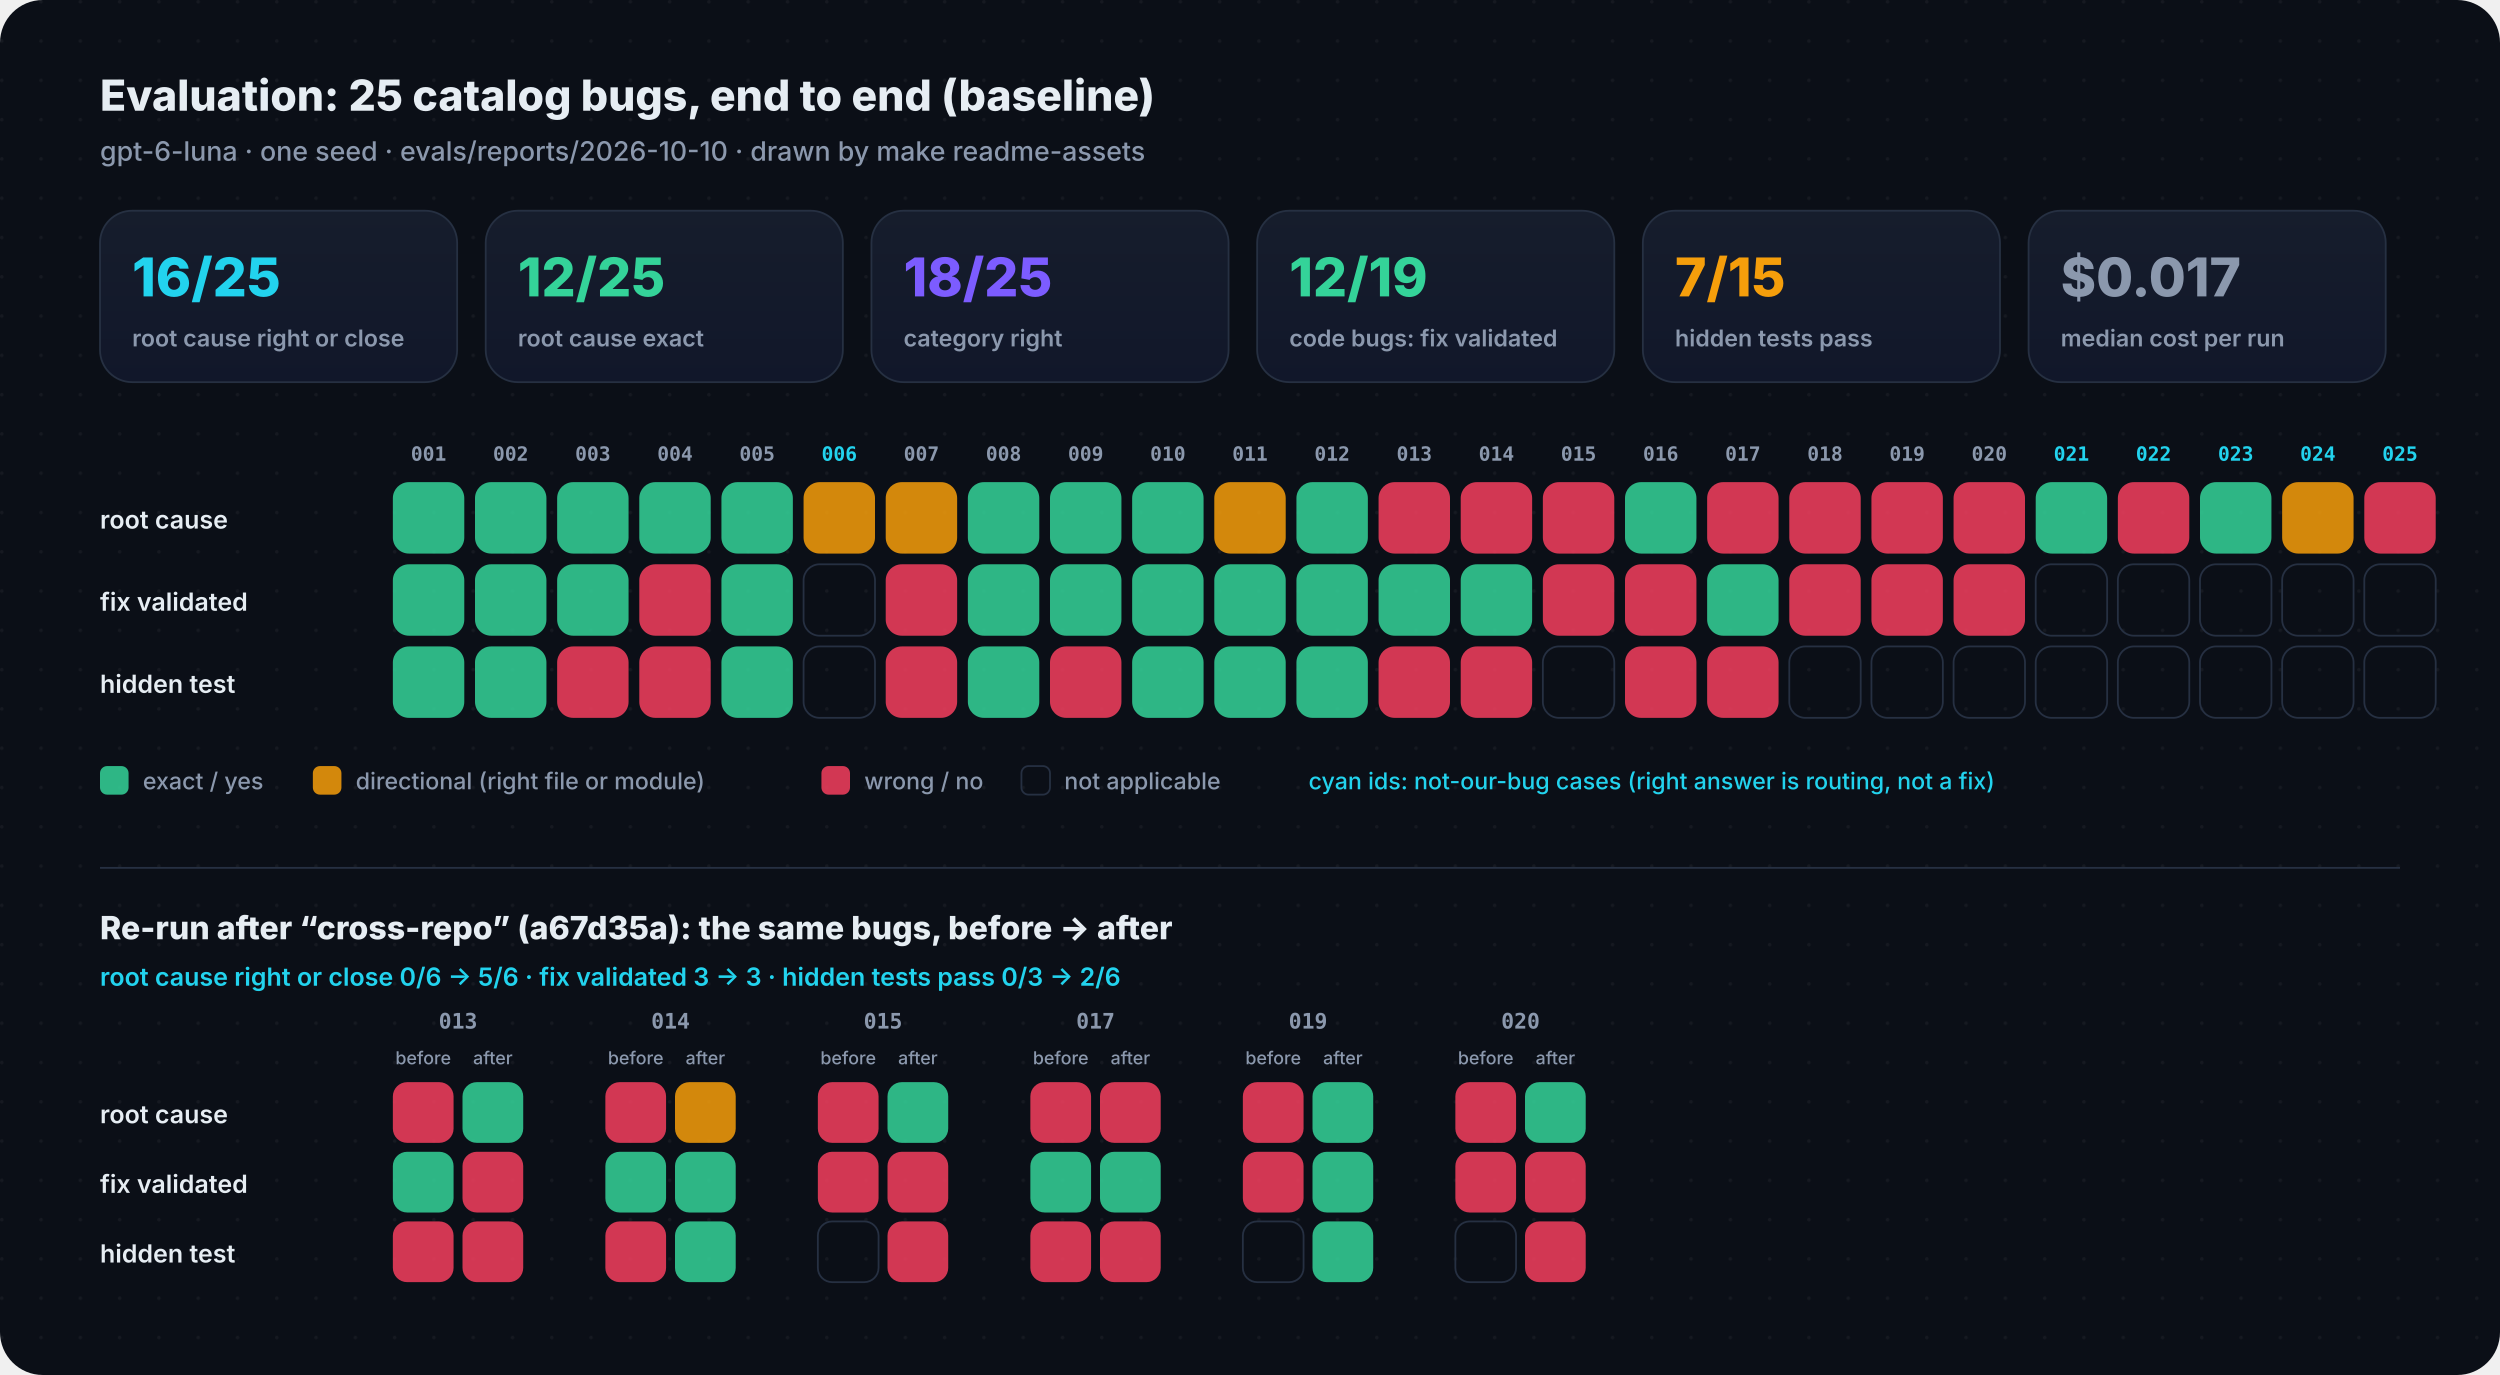
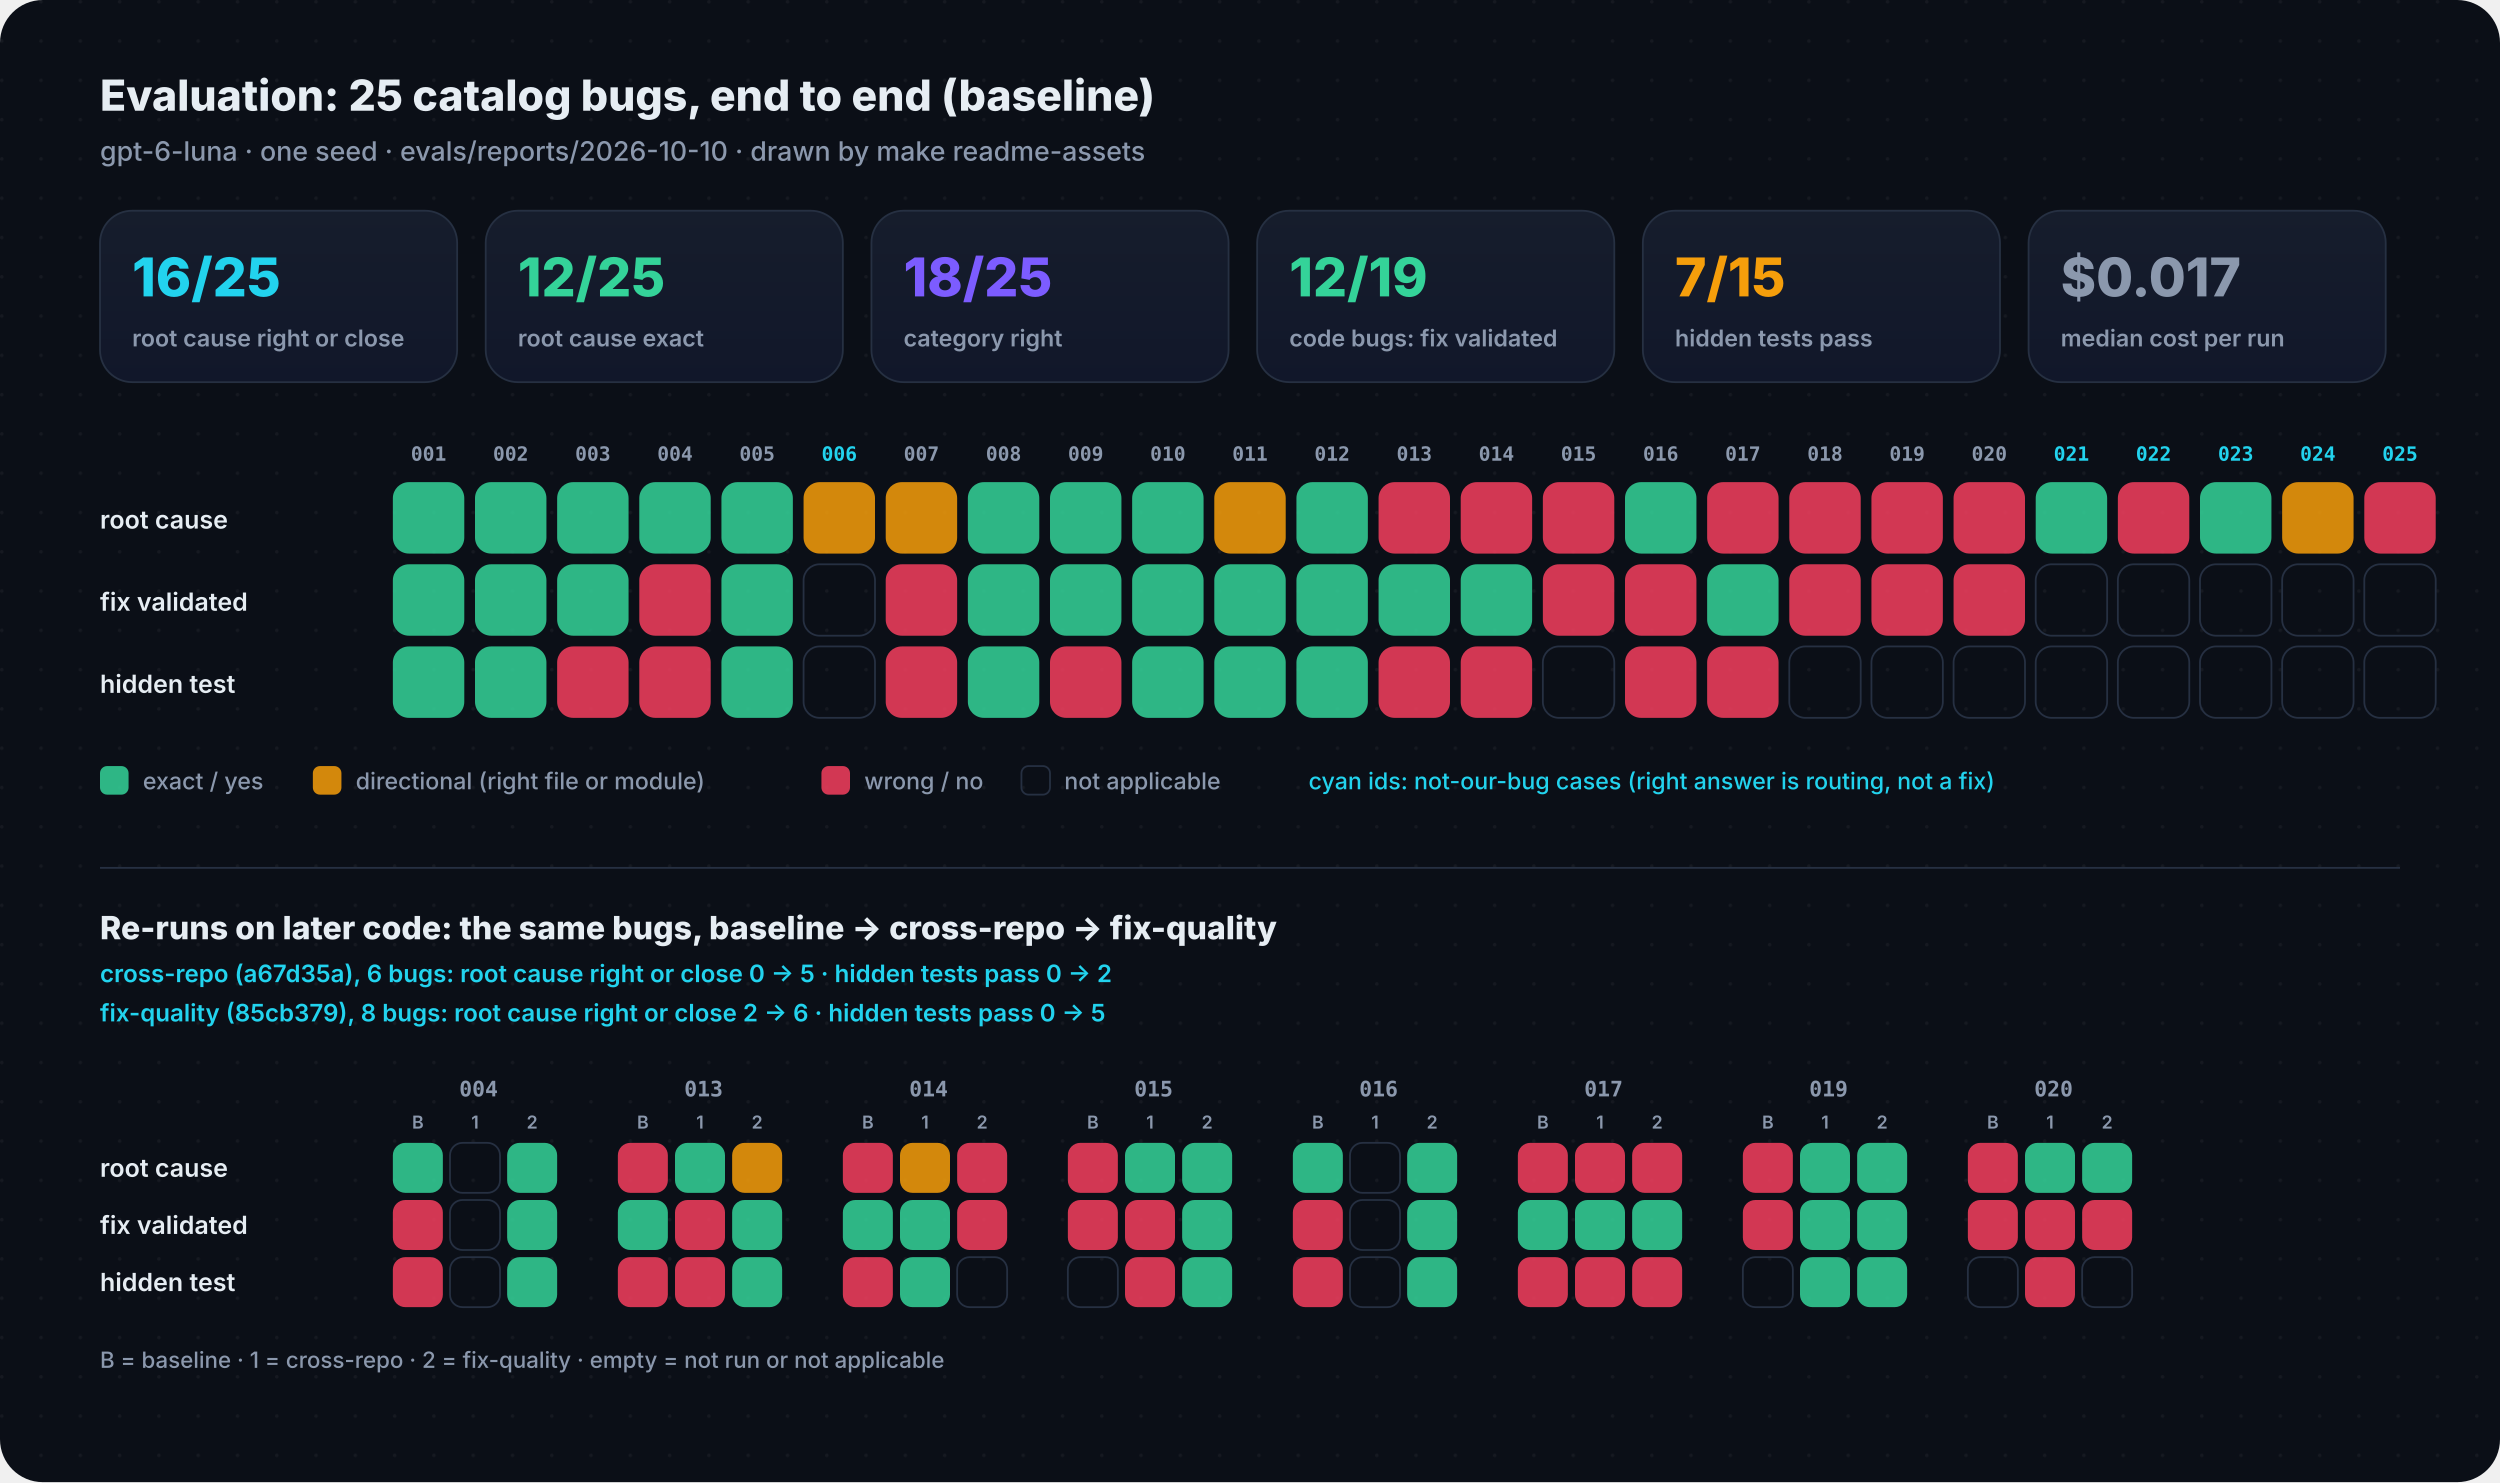
- <svg xmlns="http://www.w3.org/2000/svg" width="1400" height="770" viewBox="0 0 1400 770" role="img">
+ <svg xmlns="http://www.w3.org/2000/svg" width="1400" height="830" viewBox="0 0 1400 830" role="img">
  <style>@keyframes dash{to{stroke-dashoffset:-28}} .flow{stroke-dasharray:6 8;animation:dash 1.1s linear infinite}@keyframes pulse{0%,100%{opacity:.35}50%{opacity:1}} .pulse{animation:pulse 2.4s ease-in-out infinite}</style>
  <defs>
    <marker id="ah" viewBox="0 0 10 10" refX="9" refY="5" markerWidth="6" markerHeight="6" orient="auto">
      <path d="M0 1.5L8.5 5L0 8.5z" fill="#3A4560" />
    </marker>
    <pattern id="dots" width="22" height="22" patternUnits="userSpaceOnUse">
      <circle cx="1" cy="1" r="1" fill="#FFFFFF" fill-opacity=".045" />
    </pattern>
    <linearGradient id="cardg" x1="0" y1="0" x2="0" y2="1">
      <stop offset="0" stop-color="#161D2C" />
      <stop offset="1" stop-color="#11172A" />
    </linearGradient>
  </defs>
-   <rect width="1400" height="770" rx="24" fill="#0B0F17" />
-   <rect width="1400" height="770" rx="24" fill="url(#dots)" />
+   <rect width="1400" height="830" rx="24" fill="#0B0F17" />
+   <rect width="1400" height="830" rx="24" fill="url(#dots)" />
  <text x="56" y="62" font-family="Inter, -apple-system, BlinkMacSystemFont, 'Segoe UI', Helvetica, Arial, sans-serif" font-size="24" font-weight="800" fill="#E6EDF3" text-anchor="start">Evaluation: 25 catalog bugs, end to end (baseline)</text>
  <text x="56" y="90" font-family="Inter, -apple-system, BlinkMacSystemFont, 'Segoe UI', Helvetica, Arial, sans-serif" font-size="15" font-weight="500" fill="#8B98AD" text-anchor="start">gpt-6-luna · one seed · evals/reports/2026-10-10 · drawn by make readme-assets</text>
  <rect x="56" y="118" width="200" height="96" rx="18" fill="url(#cardg)" stroke="#263042" />
  <text x="74" y="166" font-family="Inter, -apple-system, BlinkMacSystemFont, 'Segoe UI', Helvetica, Arial, sans-serif" font-size="30" font-weight="800" fill="#22D3EE" text-anchor="start">16/25</text>
  <text x="74" y="194" font-family="Inter, -apple-system, BlinkMacSystemFont, 'Segoe UI', Helvetica, Arial, sans-serif" font-size="13" font-weight="600" fill="#8B98AD" text-anchor="start">root cause right or close</text>
  <rect x="272" y="118" width="200" height="96" rx="18" fill="url(#cardg)" stroke="#263042" />
  <text x="290" y="166" font-family="Inter, -apple-system, BlinkMacSystemFont, 'Segoe UI', Helvetica, Arial, sans-serif" font-size="30" font-weight="800" fill="#34D399" text-anchor="start">12/25</text>
  <text x="290" y="194" font-family="Inter, -apple-system, BlinkMacSystemFont, 'Segoe UI', Helvetica, Arial, sans-serif" font-size="13" font-weight="600" fill="#8B98AD" text-anchor="start">root cause exact</text>
  <rect x="488" y="118" width="200" height="96" rx="18" fill="url(#cardg)" stroke="#263042" />
  <text x="506" y="166" font-family="Inter, -apple-system, BlinkMacSystemFont, 'Segoe UI', Helvetica, Arial, sans-serif" font-size="30" font-weight="800" fill="#7C5CFF" text-anchor="start">18/25</text>
  <text x="506" y="194" font-family="Inter, -apple-system, BlinkMacSystemFont, 'Segoe UI', Helvetica, Arial, sans-serif" font-size="13" font-weight="600" fill="#8B98AD" text-anchor="start">category right</text>
  <rect x="704" y="118" width="200" height="96" rx="18" fill="url(#cardg)" stroke="#263042" />
  <text x="722" y="166" font-family="Inter, -apple-system, BlinkMacSystemFont, 'Segoe UI', Helvetica, Arial, sans-serif" font-size="30" font-weight="800" fill="#34D399" text-anchor="start">12/19</text>
  <text x="722" y="194" font-family="Inter, -apple-system, BlinkMacSystemFont, 'Segoe UI', Helvetica, Arial, sans-serif" font-size="13" font-weight="600" fill="#8B98AD" text-anchor="start">code bugs: fix validated</text>
  <rect x="920" y="118" width="200" height="96" rx="18" fill="url(#cardg)" stroke="#263042" />
  <text x="938" y="166" font-family="Inter, -apple-system, BlinkMacSystemFont, 'Segoe UI', Helvetica, Arial, sans-serif" font-size="30" font-weight="800" fill="#F59E0B" text-anchor="start">7/15</text>
  <text x="938" y="194" font-family="Inter, -apple-system, BlinkMacSystemFont, 'Segoe UI', Helvetica, Arial, sans-serif" font-size="13" font-weight="600" fill="#8B98AD" text-anchor="start">hidden tests pass</text>
  <rect x="1136" y="118" width="200" height="96" rx="18" fill="url(#cardg)" stroke="#263042" />
  <text x="1154" y="166" font-family="Inter, -apple-system, BlinkMacSystemFont, 'Segoe UI', Helvetica, Arial, sans-serif" font-size="30" font-weight="800" fill="#8B98AD" text-anchor="start">$0.017</text>
  <text x="1154" y="194" font-family="Inter, -apple-system, BlinkMacSystemFont, 'Segoe UI', Helvetica, Arial, sans-serif" font-size="13" font-weight="600" fill="#8B98AD" text-anchor="start">median cost per run</text>
  <text x="56" y="296" font-family="Inter, -apple-system, BlinkMacSystemFont, 'Segoe UI', Helvetica, Arial, sans-serif" font-size="14" font-weight="600" fill="#E6EDF3" text-anchor="start">root cause</text>
  <text x="56" y="342" font-family="Inter, -apple-system, BlinkMacSystemFont, 'Segoe UI', Helvetica, Arial, sans-serif" font-size="14" font-weight="600" fill="#E6EDF3" text-anchor="start">fix validated</text>
  <text x="56" y="388" font-family="Inter, -apple-system, BlinkMacSystemFont, 'Segoe UI', Helvetica, Arial, sans-serif" font-size="14" font-weight="600" fill="#E6EDF3" text-anchor="start">hidden test</text>
  <text x="240.0" y="258" font-family="'JetBrains Mono', SFMono-Regular, Menlo, Consolas, monospace" font-size="11" font-weight="600" fill="#8B98AD" text-anchor="middle">001</text>
  <rect x="220" y="270" width="40" height="40" rx="9" fill="#34D399" fill-opacity=".85" />
  <rect x="220" y="316" width="40" height="40" rx="9" fill="#34D399" fill-opacity=".85" />
  <rect x="220" y="362" width="40" height="40" rx="9" fill="#34D399" fill-opacity=".85" />
  <text x="286.0" y="258" font-family="'JetBrains Mono', SFMono-Regular, Menlo, Consolas, monospace" font-size="11" font-weight="600" fill="#8B98AD" text-anchor="middle">002</text>
  <rect x="266" y="270" width="40" height="40" rx="9" fill="#34D399" fill-opacity=".85" />
  <rect x="266" y="316" width="40" height="40" rx="9" fill="#34D399" fill-opacity=".85" />
  <rect x="266" y="362" width="40" height="40" rx="9" fill="#34D399" fill-opacity=".85" />
  <text x="332.0" y="258" font-family="'JetBrains Mono', SFMono-Regular, Menlo, Consolas, monospace" font-size="11" font-weight="600" fill="#8B98AD" text-anchor="middle">003</text>
  <rect x="312" y="270" width="40" height="40" rx="9" fill="#34D399" fill-opacity=".85" />
  <rect x="312" y="316" width="40" height="40" rx="9" fill="#34D399" fill-opacity=".85" />
  <rect x="312" y="362" width="40" height="40" rx="9" fill="#F43F5E" fill-opacity=".85" />
  <text x="378.0" y="258" font-family="'JetBrains Mono', SFMono-Regular, Menlo, Consolas, monospace" font-size="11" font-weight="600" fill="#8B98AD" text-anchor="middle">004</text>
  <rect x="358" y="270" width="40" height="40" rx="9" fill="#34D399" fill-opacity=".85" />
  <rect x="358" y="316" width="40" height="40" rx="9" fill="#F43F5E" fill-opacity=".85" />
  <rect x="358" y="362" width="40" height="40" rx="9" fill="#F43F5E" fill-opacity=".85" />
  <text x="424.0" y="258" font-family="'JetBrains Mono', SFMono-Regular, Menlo, Consolas, monospace" font-size="11" font-weight="600" fill="#8B98AD" text-anchor="middle">005</text>
  <rect x="404" y="270" width="40" height="40" rx="9" fill="#34D399" fill-opacity=".85" />
  <rect x="404" y="316" width="40" height="40" rx="9" fill="#34D399" fill-opacity=".85" />
  <rect x="404" y="362" width="40" height="40" rx="9" fill="#34D399" fill-opacity=".85" />
  <text x="470.0" y="258" font-family="'JetBrains Mono', SFMono-Regular, Menlo, Consolas, monospace" font-size="11" font-weight="600" fill="#22D3EE" text-anchor="middle">006</text>
  <rect x="450" y="270" width="40" height="40" rx="9" fill="#F59E0B" fill-opacity=".85" />
  <rect x="450" y="316" width="40" height="40" rx="9" fill="none" stroke="#263042" />
  <rect x="450" y="362" width="40" height="40" rx="9" fill="none" stroke="#263042" />
  <text x="516.0" y="258" font-family="'JetBrains Mono', SFMono-Regular, Menlo, Consolas, monospace" font-size="11" font-weight="600" fill="#8B98AD" text-anchor="middle">007</text>
  <rect x="496" y="270" width="40" height="40" rx="9" fill="#F59E0B" fill-opacity=".85" />
  <rect x="496" y="316" width="40" height="40" rx="9" fill="#F43F5E" fill-opacity=".85" />
  <rect x="496" y="362" width="40" height="40" rx="9" fill="#F43F5E" fill-opacity=".85" />
  <text x="562.0" y="258" font-family="'JetBrains Mono', SFMono-Regular, Menlo, Consolas, monospace" font-size="11" font-weight="600" fill="#8B98AD" text-anchor="middle">008</text>
  <rect x="542" y="270" width="40" height="40" rx="9" fill="#34D399" fill-opacity=".85" />
  <rect x="542" y="316" width="40" height="40" rx="9" fill="#34D399" fill-opacity=".85" />
  <rect x="542" y="362" width="40" height="40" rx="9" fill="#34D399" fill-opacity=".85" />
  <text x="608.0" y="258" font-family="'JetBrains Mono', SFMono-Regular, Menlo, Consolas, monospace" font-size="11" font-weight="600" fill="#8B98AD" text-anchor="middle">009</text>
  <rect x="588" y="270" width="40" height="40" rx="9" fill="#34D399" fill-opacity=".85" />
  <rect x="588" y="316" width="40" height="40" rx="9" fill="#34D399" fill-opacity=".85" />
  <rect x="588" y="362" width="40" height="40" rx="9" fill="#F43F5E" fill-opacity=".85" />
  <text x="654.0" y="258" font-family="'JetBrains Mono', SFMono-Regular, Menlo, Consolas, monospace" font-size="11" font-weight="600" fill="#8B98AD" text-anchor="middle">010</text>
  <rect x="634" y="270" width="40" height="40" rx="9" fill="#34D399" fill-opacity=".85" />
  <rect x="634" y="316" width="40" height="40" rx="9" fill="#34D399" fill-opacity=".85" />
  <rect x="634" y="362" width="40" height="40" rx="9" fill="#34D399" fill-opacity=".85" />
  <text x="700.0" y="258" font-family="'JetBrains Mono', SFMono-Regular, Menlo, Consolas, monospace" font-size="11" font-weight="600" fill="#8B98AD" text-anchor="middle">011</text>
  <rect x="680" y="270" width="40" height="40" rx="9" fill="#F59E0B" fill-opacity=".85" />
  <rect x="680" y="316" width="40" height="40" rx="9" fill="#34D399" fill-opacity=".85" />
  <rect x="680" y="362" width="40" height="40" rx="9" fill="#34D399" fill-opacity=".85" />
  <text x="746.0" y="258" font-family="'JetBrains Mono', SFMono-Regular, Menlo, Consolas, monospace" font-size="11" font-weight="600" fill="#8B98AD" text-anchor="middle">012</text>
  <rect x="726" y="270" width="40" height="40" rx="9" fill="#34D399" fill-opacity=".85" />
  <rect x="726" y="316" width="40" height="40" rx="9" fill="#34D399" fill-opacity=".85" />
  <rect x="726" y="362" width="40" height="40" rx="9" fill="#34D399" fill-opacity=".85" />
  <text x="792.0" y="258" font-family="'JetBrains Mono', SFMono-Regular, Menlo, Consolas, monospace" font-size="11" font-weight="600" fill="#8B98AD" text-anchor="middle">013</text>
  <rect x="772" y="270" width="40" height="40" rx="9" fill="#F43F5E" fill-opacity=".85" />
  <rect x="772" y="316" width="40" height="40" rx="9" fill="#34D399" fill-opacity=".85" />
  <rect x="772" y="362" width="40" height="40" rx="9" fill="#F43F5E" fill-opacity=".85" />
  <text x="838.0" y="258" font-family="'JetBrains Mono', SFMono-Regular, Menlo, Consolas, monospace" font-size="11" font-weight="600" fill="#8B98AD" text-anchor="middle">014</text>
  <rect x="818" y="270" width="40" height="40" rx="9" fill="#F43F5E" fill-opacity=".85" />
  <rect x="818" y="316" width="40" height="40" rx="9" fill="#34D399" fill-opacity=".85" />
  <rect x="818" y="362" width="40" height="40" rx="9" fill="#F43F5E" fill-opacity=".85" />
  <text x="884.0" y="258" font-family="'JetBrains Mono', SFMono-Regular, Menlo, Consolas, monospace" font-size="11" font-weight="600" fill="#8B98AD" text-anchor="middle">015</text>
  <rect x="864" y="270" width="40" height="40" rx="9" fill="#F43F5E" fill-opacity=".85" />
  <rect x="864" y="316" width="40" height="40" rx="9" fill="#F43F5E" fill-opacity=".85" />
  <rect x="864" y="362" width="40" height="40" rx="9" fill="none" stroke="#263042" />
  <text x="930.0" y="258" font-family="'JetBrains Mono', SFMono-Regular, Menlo, Consolas, monospace" font-size="11" font-weight="600" fill="#8B98AD" text-anchor="middle">016</text>
  <rect x="910" y="270" width="40" height="40" rx="9" fill="#34D399" fill-opacity=".85" />
  <rect x="910" y="316" width="40" height="40" rx="9" fill="#F43F5E" fill-opacity=".85" />
  <rect x="910" y="362" width="40" height="40" rx="9" fill="#F43F5E" fill-opacity=".85" />
  <text x="976.0" y="258" font-family="'JetBrains Mono', SFMono-Regular, Menlo, Consolas, monospace" font-size="11" font-weight="600" fill="#8B98AD" text-anchor="middle">017</text>
  <rect x="956" y="270" width="40" height="40" rx="9" fill="#F43F5E" fill-opacity=".85" />
  <rect x="956" y="316" width="40" height="40" rx="9" fill="#34D399" fill-opacity=".85" />
  <rect x="956" y="362" width="40" height="40" rx="9" fill="#F43F5E" fill-opacity=".85" />
  <text x="1022.0" y="258" font-family="'JetBrains Mono', SFMono-Regular, Menlo, Consolas, monospace" font-size="11" font-weight="600" fill="#8B98AD" text-anchor="middle">018</text>
  <rect x="1002" y="270" width="40" height="40" rx="9" fill="#F43F5E" fill-opacity=".85" />
  <rect x="1002" y="316" width="40" height="40" rx="9" fill="#F43F5E" fill-opacity=".85" />
  <rect x="1002" y="362" width="40" height="40" rx="9" fill="none" stroke="#263042" />
  <text x="1068.0" y="258" font-family="'JetBrains Mono', SFMono-Regular, Menlo, Consolas, monospace" font-size="11" font-weight="600" fill="#8B98AD" text-anchor="middle">019</text>
  <rect x="1048" y="270" width="40" height="40" rx="9" fill="#F43F5E" fill-opacity=".85" />
  <rect x="1048" y="316" width="40" height="40" rx="9" fill="#F43F5E" fill-opacity=".85" />
  <rect x="1048" y="362" width="40" height="40" rx="9" fill="none" stroke="#263042" />
  <text x="1114.0" y="258" font-family="'JetBrains Mono', SFMono-Regular, Menlo, Consolas, monospace" font-size="11" font-weight="600" fill="#8B98AD" text-anchor="middle">020</text>
  <rect x="1094" y="270" width="40" height="40" rx="9" fill="#F43F5E" fill-opacity=".85" />
  <rect x="1094" y="316" width="40" height="40" rx="9" fill="#F43F5E" fill-opacity=".85" />
  <rect x="1094" y="362" width="40" height="40" rx="9" fill="none" stroke="#263042" />
  <text x="1160.0" y="258" font-family="'JetBrains Mono', SFMono-Regular, Menlo, Consolas, monospace" font-size="11" font-weight="600" fill="#22D3EE" text-anchor="middle">021</text>
  <rect x="1140" y="270" width="40" height="40" rx="9" fill="#34D399" fill-opacity=".85" />
  <rect x="1140" y="316" width="40" height="40" rx="9" fill="none" stroke="#263042" />
  <rect x="1140" y="362" width="40" height="40" rx="9" fill="none" stroke="#263042" />
  <text x="1206.0" y="258" font-family="'JetBrains Mono', SFMono-Regular, Menlo, Consolas, monospace" font-size="11" font-weight="600" fill="#22D3EE" text-anchor="middle">022</text>
  <rect x="1186" y="270" width="40" height="40" rx="9" fill="#F43F5E" fill-opacity=".85" />
  <rect x="1186" y="316" width="40" height="40" rx="9" fill="none" stroke="#263042" />
  <rect x="1186" y="362" width="40" height="40" rx="9" fill="none" stroke="#263042" />
  <text x="1252.0" y="258" font-family="'JetBrains Mono', SFMono-Regular, Menlo, Consolas, monospace" font-size="11" font-weight="600" fill="#22D3EE" text-anchor="middle">023</text>
  <rect x="1232" y="270" width="40" height="40" rx="9" fill="#34D399" fill-opacity=".85" />
  <rect x="1232" y="316" width="40" height="40" rx="9" fill="none" stroke="#263042" />
  <rect x="1232" y="362" width="40" height="40" rx="9" fill="none" stroke="#263042" />
  <text x="1298.0" y="258" font-family="'JetBrains Mono', SFMono-Regular, Menlo, Consolas, monospace" font-size="11" font-weight="600" fill="#22D3EE" text-anchor="middle">024</text>
  <rect x="1278" y="270" width="40" height="40" rx="9" fill="#F59E0B" fill-opacity=".85" />
  <rect x="1278" y="316" width="40" height="40" rx="9" fill="none" stroke="#263042" />
  <rect x="1278" y="362" width="40" height="40" rx="9" fill="none" stroke="#263042" />
  <text x="1344.0" y="258" font-family="'JetBrains Mono', SFMono-Regular, Menlo, Consolas, monospace" font-size="11" font-weight="600" fill="#22D3EE" text-anchor="middle">025</text>
  <rect x="1324" y="270" width="40" height="40" rx="9" fill="#F43F5E" fill-opacity=".85" />
  <rect x="1324" y="316" width="40" height="40" rx="9" fill="none" stroke="#263042" />
  <rect x="1324" y="362" width="40" height="40" rx="9" fill="none" stroke="#263042" />
  <rect x="56" y="429" width="16" height="16" rx="4" fill="#34D399" fill-opacity=".85" />
  <text x="80" y="442" font-family="Inter, -apple-system, BlinkMacSystemFont, 'Segoe UI', Helvetica, Arial, sans-serif" font-size="13" font-weight="500" fill="#8B98AD" text-anchor="start">exact / yes</text>
  <rect x="175.2" y="429" width="16" height="16" rx="4" fill="#F59E0B" fill-opacity=".85" />
  <text x="199.2" y="442" font-family="Inter, -apple-system, BlinkMacSystemFont, 'Segoe UI', Helvetica, Arial, sans-serif" font-size="13" font-weight="500" fill="#8B98AD" text-anchor="start">directional (right file or module)</text>
  <rect x="460.0" y="429" width="16" height="16" rx="4" fill="#F43F5E" fill-opacity=".85" />
  <text x="484.0" y="442" font-family="Inter, -apple-system, BlinkMacSystemFont, 'Segoe UI', Helvetica, Arial, sans-serif" font-size="13" font-weight="500" fill="#8B98AD" text-anchor="start">wrong / no</text>
  <rect x="572.0" y="429" width="16" height="16" rx="4" fill="none" stroke="#263042" />
  <text x="596.0" y="442" font-family="Inter, -apple-system, BlinkMacSystemFont, 'Segoe UI', Helvetica, Arial, sans-serif" font-size="13" font-weight="500" fill="#8B98AD" text-anchor="start">not applicable</text>
  <text x="732.8" y="442" font-family="Inter, -apple-system, BlinkMacSystemFont, 'Segoe UI', Helvetica, Arial, sans-serif" font-size="13" font-weight="500" fill="#22D3EE" text-anchor="start">cyan ids: not-our-bug cases (right answer is routing, not a fix)</text>
  <line x1="56" y1="486" x2="1344" y2="486" stroke="#263042" />
-   <text x="56" y="526" font-family="Inter, -apple-system, BlinkMacSystemFont, 'Segoe UI', Helvetica, Arial, sans-serif" font-size="18" font-weight="800" fill="#E6EDF3" text-anchor="start">Re-run after “cross-repo” (a67d35a): the same bugs, before → after</text>
-   <text x="56" y="552" font-family="Inter, -apple-system, BlinkMacSystemFont, 'Segoe UI', Helvetica, Arial, sans-serif" font-size="14" font-weight="600" fill="#22D3EE" text-anchor="start">root cause right or close 0/6 → 5/6  ·  fix validated 3 → 3  ·  hidden tests pass 0/3 → 2/6</text>
-   <text x="56" y="629" font-family="Inter, -apple-system, BlinkMacSystemFont, 'Segoe UI', Helvetica, Arial, sans-serif" font-size="14" font-weight="600" fill="#E6EDF3" text-anchor="start">root cause</text>
-   <text x="56" y="668" font-family="Inter, -apple-system, BlinkMacSystemFont, 'Segoe UI', Helvetica, Arial, sans-serif" font-size="14" font-weight="600" fill="#E6EDF3" text-anchor="start">fix validated</text>
-   <text x="56" y="707" font-family="Inter, -apple-system, BlinkMacSystemFont, 'Segoe UI', Helvetica, Arial, sans-serif" font-size="14" font-weight="600" fill="#E6EDF3" text-anchor="start">hidden test</text>
-   <text x="256.5" y="576" font-family="'JetBrains Mono', SFMono-Regular, Menlo, Consolas, monospace" font-size="12" font-weight="700" fill="#8B98AD" text-anchor="middle">013</text>
-   <text x="237.0" y="596" font-family="Inter, -apple-system, BlinkMacSystemFont, 'Segoe UI', Helvetica, Arial, sans-serif" font-size="10" font-weight="500" fill="#8B98AD" text-anchor="middle">before</text>
-   <text x="276.0" y="596" font-family="Inter, -apple-system, BlinkMacSystemFont, 'Segoe UI', Helvetica, Arial, sans-serif" font-size="10" font-weight="500" fill="#8B98AD" text-anchor="middle">after</text>
-   <rect x="220" y="606" width="34" height="34" rx="8" fill="#F43F5E" fill-opacity=".85" />
-   <rect x="220" y="645" width="34" height="34" rx="8" fill="#34D399" fill-opacity=".85" />
-   <rect x="220" y="684" width="34" height="34" rx="8" fill="#F43F5E" fill-opacity=".85" />
-   <rect x="259" y="606" width="34" height="34" rx="8" fill="#34D399" fill-opacity=".85" />
-   <rect x="259" y="645" width="34" height="34" rx="8" fill="#F43F5E" fill-opacity=".85" />
-   <rect x="259" y="684" width="34" height="34" rx="8" fill="#F43F5E" fill-opacity=".85" />
-   <text x="375.5" y="576" font-family="'JetBrains Mono', SFMono-Regular, Menlo, Consolas, monospace" font-size="12" font-weight="700" fill="#8B98AD" text-anchor="middle">014</text>
-   <text x="356.0" y="596" font-family="Inter, -apple-system, BlinkMacSystemFont, 'Segoe UI', Helvetica, Arial, sans-serif" font-size="10" font-weight="500" fill="#8B98AD" text-anchor="middle">before</text>
-   <text x="395.0" y="596" font-family="Inter, -apple-system, BlinkMacSystemFont, 'Segoe UI', Helvetica, Arial, sans-serif" font-size="10" font-weight="500" fill="#8B98AD" text-anchor="middle">after</text>
-   <rect x="339" y="606" width="34" height="34" rx="8" fill="#F43F5E" fill-opacity=".85" />
-   <rect x="339" y="645" width="34" height="34" rx="8" fill="#34D399" fill-opacity=".85" />
-   <rect x="339" y="684" width="34" height="34" rx="8" fill="#F43F5E" fill-opacity=".85" />
-   <rect x="378" y="606" width="34" height="34" rx="8" fill="#F59E0B" fill-opacity=".85" />
-   <rect x="378" y="645" width="34" height="34" rx="8" fill="#34D399" fill-opacity=".85" />
-   <rect x="378" y="684" width="34" height="34" rx="8" fill="#34D399" fill-opacity=".85" />
-   <text x="494.5" y="576" font-family="'JetBrains Mono', SFMono-Regular, Menlo, Consolas, monospace" font-size="12" font-weight="700" fill="#8B98AD" text-anchor="middle">015</text>
-   <text x="475.0" y="596" font-family="Inter, -apple-system, BlinkMacSystemFont, 'Segoe UI', Helvetica, Arial, sans-serif" font-size="10" font-weight="500" fill="#8B98AD" text-anchor="middle">before</text>
-   <text x="514.0" y="596" font-family="Inter, -apple-system, BlinkMacSystemFont, 'Segoe UI', Helvetica, Arial, sans-serif" font-size="10" font-weight="500" fill="#8B98AD" text-anchor="middle">after</text>
-   <rect x="458" y="606" width="34" height="34" rx="8" fill="#F43F5E" fill-opacity=".85" />
-   <rect x="458" y="645" width="34" height="34" rx="8" fill="#F43F5E" fill-opacity=".85" />
-   <rect x="458" y="684" width="34" height="34" rx="8" fill="none" stroke="#263042" />
-   <rect x="497" y="606" width="34" height="34" rx="8" fill="#34D399" fill-opacity=".85" />
-   <rect x="497" y="645" width="34" height="34" rx="8" fill="#F43F5E" fill-opacity=".85" />
-   <rect x="497" y="684" width="34" height="34" rx="8" fill="#F43F5E" fill-opacity=".85" />
-   <text x="613.5" y="576" font-family="'JetBrains Mono', SFMono-Regular, Menlo, Consolas, monospace" font-size="12" font-weight="700" fill="#8B98AD" text-anchor="middle">017</text>
-   <text x="594.0" y="596" font-family="Inter, -apple-system, BlinkMacSystemFont, 'Segoe UI', Helvetica, Arial, sans-serif" font-size="10" font-weight="500" fill="#8B98AD" text-anchor="middle">before</text>
-   <text x="633.0" y="596" font-family="Inter, -apple-system, BlinkMacSystemFont, 'Segoe UI', Helvetica, Arial, sans-serif" font-size="10" font-weight="500" fill="#8B98AD" text-anchor="middle">after</text>
-   <rect x="577" y="606" width="34" height="34" rx="8" fill="#F43F5E" fill-opacity=".85" />
-   <rect x="577" y="645" width="34" height="34" rx="8" fill="#34D399" fill-opacity=".85" />
-   <rect x="577" y="684" width="34" height="34" rx="8" fill="#F43F5E" fill-opacity=".85" />
-   <rect x="616" y="606" width="34" height="34" rx="8" fill="#F43F5E" fill-opacity=".85" />
-   <rect x="616" y="645" width="34" height="34" rx="8" fill="#34D399" fill-opacity=".85" />
-   <rect x="616" y="684" width="34" height="34" rx="8" fill="#F43F5E" fill-opacity=".85" />
-   <text x="732.5" y="576" font-family="'JetBrains Mono', SFMono-Regular, Menlo, Consolas, monospace" font-size="12" font-weight="700" fill="#8B98AD" text-anchor="middle">019</text>
-   <text x="713.0" y="596" font-family="Inter, -apple-system, BlinkMacSystemFont, 'Segoe UI', Helvetica, Arial, sans-serif" font-size="10" font-weight="500" fill="#8B98AD" text-anchor="middle">before</text>
-   <text x="752.0" y="596" font-family="Inter, -apple-system, BlinkMacSystemFont, 'Segoe UI', Helvetica, Arial, sans-serif" font-size="10" font-weight="500" fill="#8B98AD" text-anchor="middle">after</text>
-   <rect x="696" y="606" width="34" height="34" rx="8" fill="#F43F5E" fill-opacity=".85" />
-   <rect x="696" y="645" width="34" height="34" rx="8" fill="#F43F5E" fill-opacity=".85" />
-   <rect x="696" y="684" width="34" height="34" rx="8" fill="none" stroke="#263042" />
-   <rect x="735" y="606" width="34" height="34" rx="8" fill="#34D399" fill-opacity=".85" />
-   <rect x="735" y="645" width="34" height="34" rx="8" fill="#34D399" fill-opacity=".85" />
-   <rect x="735" y="684" width="34" height="34" rx="8" fill="#34D399" fill-opacity=".85" />
-   <text x="851.5" y="576" font-family="'JetBrains Mono', SFMono-Regular, Menlo, Consolas, monospace" font-size="12" font-weight="700" fill="#8B98AD" text-anchor="middle">020</text>
-   <text x="832.0" y="596" font-family="Inter, -apple-system, BlinkMacSystemFont, 'Segoe UI', Helvetica, Arial, sans-serif" font-size="10" font-weight="500" fill="#8B98AD" text-anchor="middle">before</text>
-   <text x="871.0" y="596" font-family="Inter, -apple-system, BlinkMacSystemFont, 'Segoe UI', Helvetica, Arial, sans-serif" font-size="10" font-weight="500" fill="#8B98AD" text-anchor="middle">after</text>
-   <rect x="815" y="606" width="34" height="34" rx="8" fill="#F43F5E" fill-opacity=".85" />
-   <rect x="815" y="645" width="34" height="34" rx="8" fill="#F43F5E" fill-opacity=".85" />
-   <rect x="815" y="684" width="34" height="34" rx="8" fill="none" stroke="#263042" />
-   <rect x="854" y="606" width="34" height="34" rx="8" fill="#34D399" fill-opacity=".85" />
-   <rect x="854" y="645" width="34" height="34" rx="8" fill="#F43F5E" fill-opacity=".85" />
-   <rect x="854" y="684" width="34" height="34" rx="8" fill="#F43F5E" fill-opacity=".85" />
+   <text x="56" y="526" font-family="Inter, -apple-system, BlinkMacSystemFont, 'Segoe UI', Helvetica, Arial, sans-serif" font-size="18" font-weight="800" fill="#E6EDF3" text-anchor="start">Re-runs on later code: the same bugs, baseline → cross-repo → fix-quality</text>
+   <text x="56" y="550" font-family="Inter, -apple-system, BlinkMacSystemFont, 'Segoe UI', Helvetica, Arial, sans-serif" font-size="13.5" font-weight="600" fill="#22D3EE" text-anchor="start">cross-repo (a67d35a), 6 bugs: root cause right or close 0 → 5  ·  hidden tests pass 0 → 2</text>
+   <text x="56" y="572" font-family="Inter, -apple-system, BlinkMacSystemFont, 'Segoe UI', Helvetica, Arial, sans-serif" font-size="13.5" font-weight="600" fill="#22D3EE" text-anchor="start">fix-quality (85cb379), 8 bugs: root cause right or close 2 → 6  ·  hidden tests pass 0 → 5</text>
+   <text x="56" y="659" font-family="Inter, -apple-system, BlinkMacSystemFont, 'Segoe UI', Helvetica, Arial, sans-serif" font-size="14" font-weight="600" fill="#E6EDF3" text-anchor="start">root cause</text>
+   <text x="56" y="691" font-family="Inter, -apple-system, BlinkMacSystemFont, 'Segoe UI', Helvetica, Arial, sans-serif" font-size="14" font-weight="600" fill="#E6EDF3" text-anchor="start">fix validated</text>
+   <text x="56" y="723" font-family="Inter, -apple-system, BlinkMacSystemFont, 'Segoe UI', Helvetica, Arial, sans-serif" font-size="14" font-weight="600" fill="#E6EDF3" text-anchor="start">hidden test</text>
+   <text x="268.0" y="614" font-family="'JetBrains Mono', SFMono-Regular, Menlo, Consolas, monospace" font-size="12" font-weight="700" fill="#8B98AD" text-anchor="middle">004</text>
+   <text x="234.0" y="632" font-family="Inter, -apple-system, BlinkMacSystemFont, 'Segoe UI', Helvetica, Arial, sans-serif" font-size="10" font-weight="600" fill="#8B98AD" text-anchor="middle">B</text>
+   <rect x="220" y="640" width="28" height="28" rx="7" fill="#34D399" fill-opacity=".85" />
+   <rect x="220" y="672" width="28" height="28" rx="7" fill="#F43F5E" fill-opacity=".85" />
+   <rect x="220" y="704" width="28" height="28" rx="7" fill="#F43F5E" fill-opacity=".85" />
+   <text x="266.0" y="632" font-family="Inter, -apple-system, BlinkMacSystemFont, 'Segoe UI', Helvetica, Arial, sans-serif" font-size="10" font-weight="600" fill="#8B98AD" text-anchor="middle">1</text>
+   <rect x="252" y="640" width="28" height="28" rx="7" fill="none" stroke="#263042" />
+   <rect x="252" y="672" width="28" height="28" rx="7" fill="none" stroke="#263042" />
+   <rect x="252" y="704" width="28" height="28" rx="7" fill="none" stroke="#263042" />
+   <text x="298.0" y="632" font-family="Inter, -apple-system, BlinkMacSystemFont, 'Segoe UI', Helvetica, Arial, sans-serif" font-size="10" font-weight="600" fill="#8B98AD" text-anchor="middle">2</text>
+   <rect x="284" y="640" width="28" height="28" rx="7" fill="#34D399" fill-opacity=".85" />
+   <rect x="284" y="672" width="28" height="28" rx="7" fill="#34D399" fill-opacity=".85" />
+   <rect x="284" y="704" width="28" height="28" rx="7" fill="#34D399" fill-opacity=".85" />
+   <text x="394.0" y="614" font-family="'JetBrains Mono', SFMono-Regular, Menlo, Consolas, monospace" font-size="12" font-weight="700" fill="#8B98AD" text-anchor="middle">013</text>
+   <text x="360.0" y="632" font-family="Inter, -apple-system, BlinkMacSystemFont, 'Segoe UI', Helvetica, Arial, sans-serif" font-size="10" font-weight="600" fill="#8B98AD" text-anchor="middle">B</text>
+   <rect x="346" y="640" width="28" height="28" rx="7" fill="#F43F5E" fill-opacity=".85" />
+   <rect x="346" y="672" width="28" height="28" rx="7" fill="#34D399" fill-opacity=".85" />
+   <rect x="346" y="704" width="28" height="28" rx="7" fill="#F43F5E" fill-opacity=".85" />
+   <text x="392.0" y="632" font-family="Inter, -apple-system, BlinkMacSystemFont, 'Segoe UI', Helvetica, Arial, sans-serif" font-size="10" font-weight="600" fill="#8B98AD" text-anchor="middle">1</text>
+   <rect x="378" y="640" width="28" height="28" rx="7" fill="#34D399" fill-opacity=".85" />
+   <rect x="378" y="672" width="28" height="28" rx="7" fill="#F43F5E" fill-opacity=".85" />
+   <rect x="378" y="704" width="28" height="28" rx="7" fill="#F43F5E" fill-opacity=".85" />
+   <text x="424.0" y="632" font-family="Inter, -apple-system, BlinkMacSystemFont, 'Segoe UI', Helvetica, Arial, sans-serif" font-size="10" font-weight="600" fill="#8B98AD" text-anchor="middle">2</text>
+   <rect x="410" y="640" width="28" height="28" rx="7" fill="#F59E0B" fill-opacity=".85" />
+   <rect x="410" y="672" width="28" height="28" rx="7" fill="#34D399" fill-opacity=".85" />
+   <rect x="410" y="704" width="28" height="28" rx="7" fill="#34D399" fill-opacity=".85" />
+   <text x="520.0" y="614" font-family="'JetBrains Mono', SFMono-Regular, Menlo, Consolas, monospace" font-size="12" font-weight="700" fill="#8B98AD" text-anchor="middle">014</text>
+   <text x="486.0" y="632" font-family="Inter, -apple-system, BlinkMacSystemFont, 'Segoe UI', Helvetica, Arial, sans-serif" font-size="10" font-weight="600" fill="#8B98AD" text-anchor="middle">B</text>
+   <rect x="472" y="640" width="28" height="28" rx="7" fill="#F43F5E" fill-opacity=".85" />
+   <rect x="472" y="672" width="28" height="28" rx="7" fill="#34D399" fill-opacity=".85" />
+   <rect x="472" y="704" width="28" height="28" rx="7" fill="#F43F5E" fill-opacity=".85" />
+   <text x="518.0" y="632" font-family="Inter, -apple-system, BlinkMacSystemFont, 'Segoe UI', Helvetica, Arial, sans-serif" font-size="10" font-weight="600" fill="#8B98AD" text-anchor="middle">1</text>
+   <rect x="504" y="640" width="28" height="28" rx="7" fill="#F59E0B" fill-opacity=".85" />
+   <rect x="504" y="672" width="28" height="28" rx="7" fill="#34D399" fill-opacity=".85" />
+   <rect x="504" y="704" width="28" height="28" rx="7" fill="#34D399" fill-opacity=".85" />
+   <text x="550.0" y="632" font-family="Inter, -apple-system, BlinkMacSystemFont, 'Segoe UI', Helvetica, Arial, sans-serif" font-size="10" font-weight="600" fill="#8B98AD" text-anchor="middle">2</text>
+   <rect x="536" y="640" width="28" height="28" rx="7" fill="#F43F5E" fill-opacity=".85" />
+   <rect x="536" y="672" width="28" height="28" rx="7" fill="#F43F5E" fill-opacity=".85" />
+   <rect x="536" y="704" width="28" height="28" rx="7" fill="none" stroke="#263042" />
+   <text x="646.0" y="614" font-family="'JetBrains Mono', SFMono-Regular, Menlo, Consolas, monospace" font-size="12" font-weight="700" fill="#8B98AD" text-anchor="middle">015</text>
+   <text x="612.0" y="632" font-family="Inter, -apple-system, BlinkMacSystemFont, 'Segoe UI', Helvetica, Arial, sans-serif" font-size="10" font-weight="600" fill="#8B98AD" text-anchor="middle">B</text>
+   <rect x="598" y="640" width="28" height="28" rx="7" fill="#F43F5E" fill-opacity=".85" />
+   <rect x="598" y="672" width="28" height="28" rx="7" fill="#F43F5E" fill-opacity=".85" />
+   <rect x="598" y="704" width="28" height="28" rx="7" fill="none" stroke="#263042" />
+   <text x="644.0" y="632" font-family="Inter, -apple-system, BlinkMacSystemFont, 'Segoe UI', Helvetica, Arial, sans-serif" font-size="10" font-weight="600" fill="#8B98AD" text-anchor="middle">1</text>
+   <rect x="630" y="640" width="28" height="28" rx="7" fill="#34D399" fill-opacity=".85" />
+   <rect x="630" y="672" width="28" height="28" rx="7" fill="#F43F5E" fill-opacity=".85" />
+   <rect x="630" y="704" width="28" height="28" rx="7" fill="#F43F5E" fill-opacity=".85" />
+   <text x="676.0" y="632" font-family="Inter, -apple-system, BlinkMacSystemFont, 'Segoe UI', Helvetica, Arial, sans-serif" font-size="10" font-weight="600" fill="#8B98AD" text-anchor="middle">2</text>
+   <rect x="662" y="640" width="28" height="28" rx="7" fill="#34D399" fill-opacity=".85" />
+   <rect x="662" y="672" width="28" height="28" rx="7" fill="#34D399" fill-opacity=".85" />
+   <rect x="662" y="704" width="28" height="28" rx="7" fill="#34D399" fill-opacity=".85" />
+   <text x="772.0" y="614" font-family="'JetBrains Mono', SFMono-Regular, Menlo, Consolas, monospace" font-size="12" font-weight="700" fill="#8B98AD" text-anchor="middle">016</text>
+   <text x="738.0" y="632" font-family="Inter, -apple-system, BlinkMacSystemFont, 'Segoe UI', Helvetica, Arial, sans-serif" font-size="10" font-weight="600" fill="#8B98AD" text-anchor="middle">B</text>
+   <rect x="724" y="640" width="28" height="28" rx="7" fill="#34D399" fill-opacity=".85" />
+   <rect x="724" y="672" width="28" height="28" rx="7" fill="#F43F5E" fill-opacity=".85" />
+   <rect x="724" y="704" width="28" height="28" rx="7" fill="#F43F5E" fill-opacity=".85" />
+   <text x="770.0" y="632" font-family="Inter, -apple-system, BlinkMacSystemFont, 'Segoe UI', Helvetica, Arial, sans-serif" font-size="10" font-weight="600" fill="#8B98AD" text-anchor="middle">1</text>
+   <rect x="756" y="640" width="28" height="28" rx="7" fill="none" stroke="#263042" />
+   <rect x="756" y="672" width="28" height="28" rx="7" fill="none" stroke="#263042" />
+   <rect x="756" y="704" width="28" height="28" rx="7" fill="none" stroke="#263042" />
+   <text x="802.0" y="632" font-family="Inter, -apple-system, BlinkMacSystemFont, 'Segoe UI', Helvetica, Arial, sans-serif" font-size="10" font-weight="600" fill="#8B98AD" text-anchor="middle">2</text>
+   <rect x="788" y="640" width="28" height="28" rx="7" fill="#34D399" fill-opacity=".85" />
+   <rect x="788" y="672" width="28" height="28" rx="7" fill="#34D399" fill-opacity=".85" />
+   <rect x="788" y="704" width="28" height="28" rx="7" fill="#34D399" fill-opacity=".85" />
+   <text x="898.0" y="614" font-family="'JetBrains Mono', SFMono-Regular, Menlo, Consolas, monospace" font-size="12" font-weight="700" fill="#8B98AD" text-anchor="middle">017</text>
+   <text x="864.0" y="632" font-family="Inter, -apple-system, BlinkMacSystemFont, 'Segoe UI', Helvetica, Arial, sans-serif" font-size="10" font-weight="600" fill="#8B98AD" text-anchor="middle">B</text>
+   <rect x="850" y="640" width="28" height="28" rx="7" fill="#F43F5E" fill-opacity=".85" />
+   <rect x="850" y="672" width="28" height="28" rx="7" fill="#34D399" fill-opacity=".85" />
+   <rect x="850" y="704" width="28" height="28" rx="7" fill="#F43F5E" fill-opacity=".85" />
+   <text x="896.0" y="632" font-family="Inter, -apple-system, BlinkMacSystemFont, 'Segoe UI', Helvetica, Arial, sans-serif" font-size="10" font-weight="600" fill="#8B98AD" text-anchor="middle">1</text>
+   <rect x="882" y="640" width="28" height="28" rx="7" fill="#F43F5E" fill-opacity=".85" />
+   <rect x="882" y="672" width="28" height="28" rx="7" fill="#34D399" fill-opacity=".85" />
+   <rect x="882" y="704" width="28" height="28" rx="7" fill="#F43F5E" fill-opacity=".85" />
+   <text x="928.0" y="632" font-family="Inter, -apple-system, BlinkMacSystemFont, 'Segoe UI', Helvetica, Arial, sans-serif" font-size="10" font-weight="600" fill="#8B98AD" text-anchor="middle">2</text>
+   <rect x="914" y="640" width="28" height="28" rx="7" fill="#F43F5E" fill-opacity=".85" />
+   <rect x="914" y="672" width="28" height="28" rx="7" fill="#34D399" fill-opacity=".85" />
+   <rect x="914" y="704" width="28" height="28" rx="7" fill="#F43F5E" fill-opacity=".85" />
+   <text x="1024.0" y="614" font-family="'JetBrains Mono', SFMono-Regular, Menlo, Consolas, monospace" font-size="12" font-weight="700" fill="#8B98AD" text-anchor="middle">019</text>
+   <text x="990.0" y="632" font-family="Inter, -apple-system, BlinkMacSystemFont, 'Segoe UI', Helvetica, Arial, sans-serif" font-size="10" font-weight="600" fill="#8B98AD" text-anchor="middle">B</text>
+   <rect x="976" y="640" width="28" height="28" rx="7" fill="#F43F5E" fill-opacity=".85" />
+   <rect x="976" y="672" width="28" height="28" rx="7" fill="#F43F5E" fill-opacity=".85" />
+   <rect x="976" y="704" width="28" height="28" rx="7" fill="none" stroke="#263042" />
+   <text x="1022.0" y="632" font-family="Inter, -apple-system, BlinkMacSystemFont, 'Segoe UI', Helvetica, Arial, sans-serif" font-size="10" font-weight="600" fill="#8B98AD" text-anchor="middle">1</text>
+   <rect x="1008" y="640" width="28" height="28" rx="7" fill="#34D399" fill-opacity=".85" />
+   <rect x="1008" y="672" width="28" height="28" rx="7" fill="#34D399" fill-opacity=".85" />
+   <rect x="1008" y="704" width="28" height="28" rx="7" fill="#34D399" fill-opacity=".85" />
+   <text x="1054.0" y="632" font-family="Inter, -apple-system, BlinkMacSystemFont, 'Segoe UI', Helvetica, Arial, sans-serif" font-size="10" font-weight="600" fill="#8B98AD" text-anchor="middle">2</text>
+   <rect x="1040" y="640" width="28" height="28" rx="7" fill="#34D399" fill-opacity=".85" />
+   <rect x="1040" y="672" width="28" height="28" rx="7" fill="#34D399" fill-opacity=".85" />
+   <rect x="1040" y="704" width="28" height="28" rx="7" fill="#34D399" fill-opacity=".85" />
+   <text x="1150.0" y="614" font-family="'JetBrains Mono', SFMono-Regular, Menlo, Consolas, monospace" font-size="12" font-weight="700" fill="#8B98AD" text-anchor="middle">020</text>
+   <text x="1116.0" y="632" font-family="Inter, -apple-system, BlinkMacSystemFont, 'Segoe UI', Helvetica, Arial, sans-serif" font-size="10" font-weight="600" fill="#8B98AD" text-anchor="middle">B</text>
+   <rect x="1102" y="640" width="28" height="28" rx="7" fill="#F43F5E" fill-opacity=".85" />
+   <rect x="1102" y="672" width="28" height="28" rx="7" fill="#F43F5E" fill-opacity=".85" />
+   <rect x="1102" y="704" width="28" height="28" rx="7" fill="none" stroke="#263042" />
+   <text x="1148.0" y="632" font-family="Inter, -apple-system, BlinkMacSystemFont, 'Segoe UI', Helvetica, Arial, sans-serif" font-size="10" font-weight="600" fill="#8B98AD" text-anchor="middle">1</text>
+   <rect x="1134" y="640" width="28" height="28" rx="7" fill="#34D399" fill-opacity=".85" />
+   <rect x="1134" y="672" width="28" height="28" rx="7" fill="#F43F5E" fill-opacity=".85" />
+   <rect x="1134" y="704" width="28" height="28" rx="7" fill="#F43F5E" fill-opacity=".85" />
+   <text x="1180.0" y="632" font-family="Inter, -apple-system, BlinkMacSystemFont, 'Segoe UI', Helvetica, Arial, sans-serif" font-size="10" font-weight="600" fill="#8B98AD" text-anchor="middle">2</text>
+   <rect x="1166" y="640" width="28" height="28" rx="7" fill="#34D399" fill-opacity=".85" />
+   <rect x="1166" y="672" width="28" height="28" rx="7" fill="#F43F5E" fill-opacity=".85" />
+   <rect x="1166" y="704" width="28" height="28" rx="7" fill="none" stroke="#263042" />
+   <text x="56" y="766" font-family="Inter, -apple-system, BlinkMacSystemFont, 'Segoe UI', Helvetica, Arial, sans-serif" font-size="12.5" font-weight="500" fill="#8B98AD" text-anchor="start">B = baseline  ·  1 = cross-repo  ·  2 = fix-quality  ·  empty = not run or not applicable</text>
</svg>
